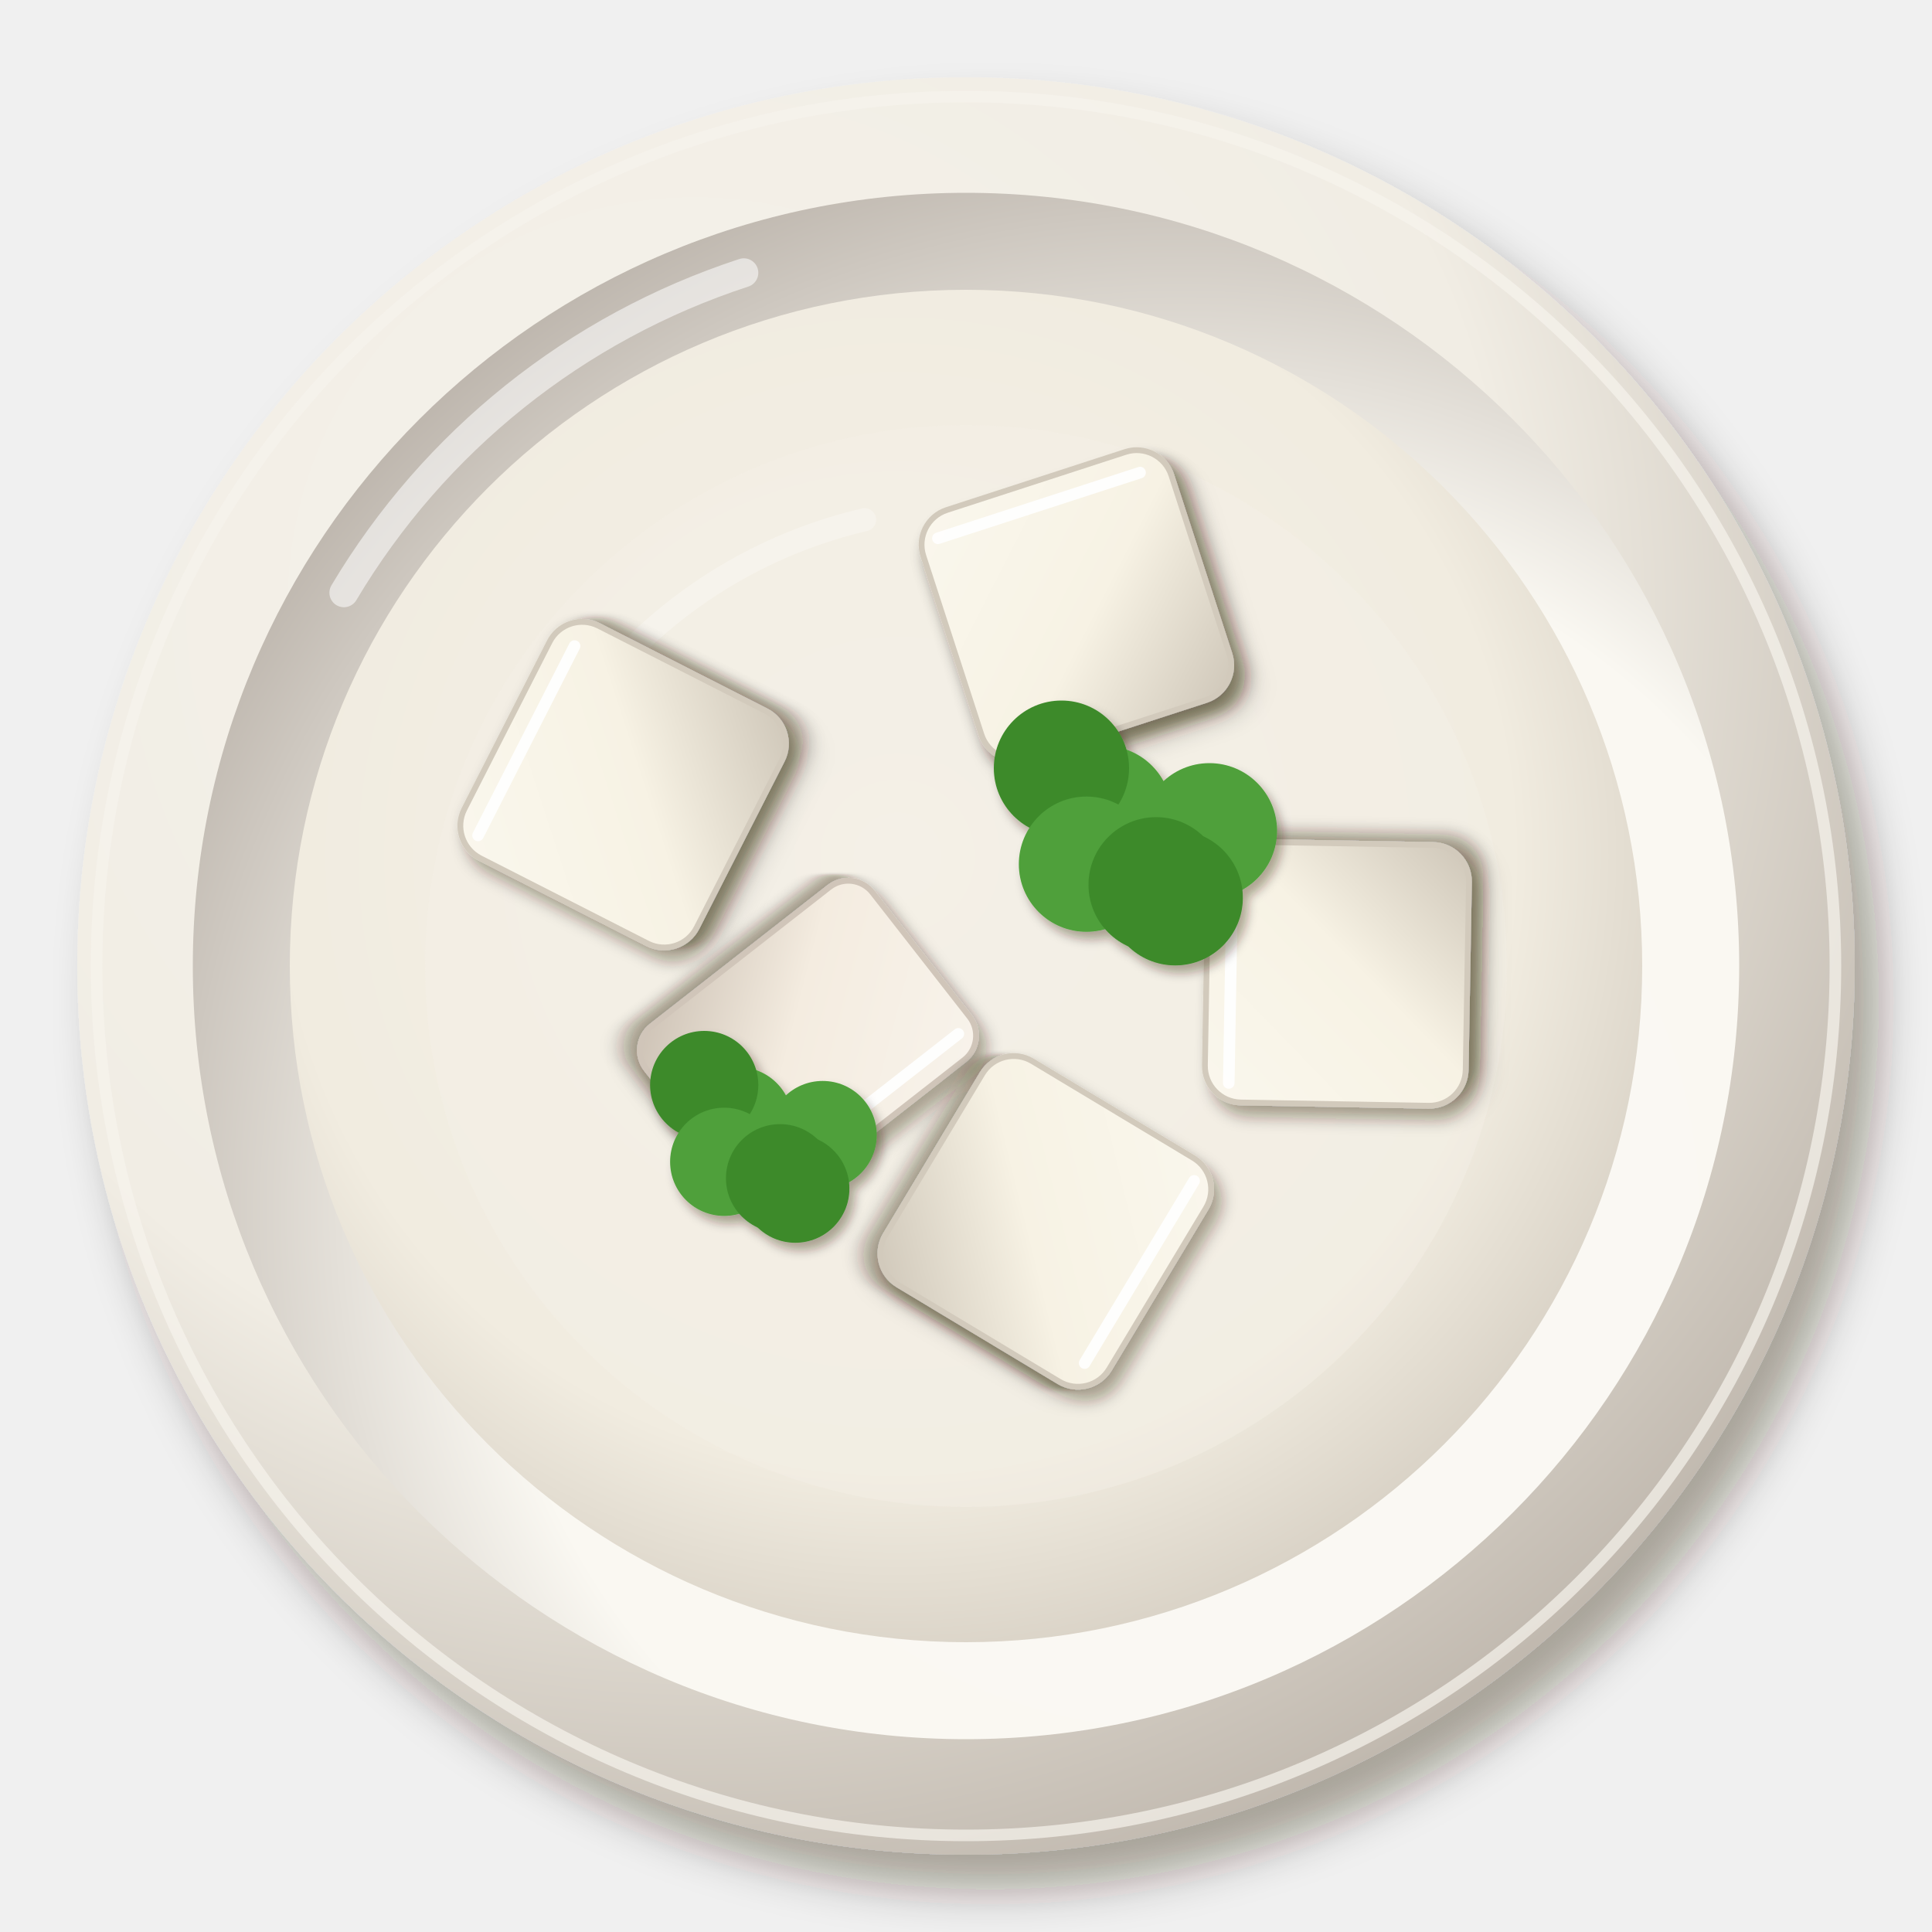
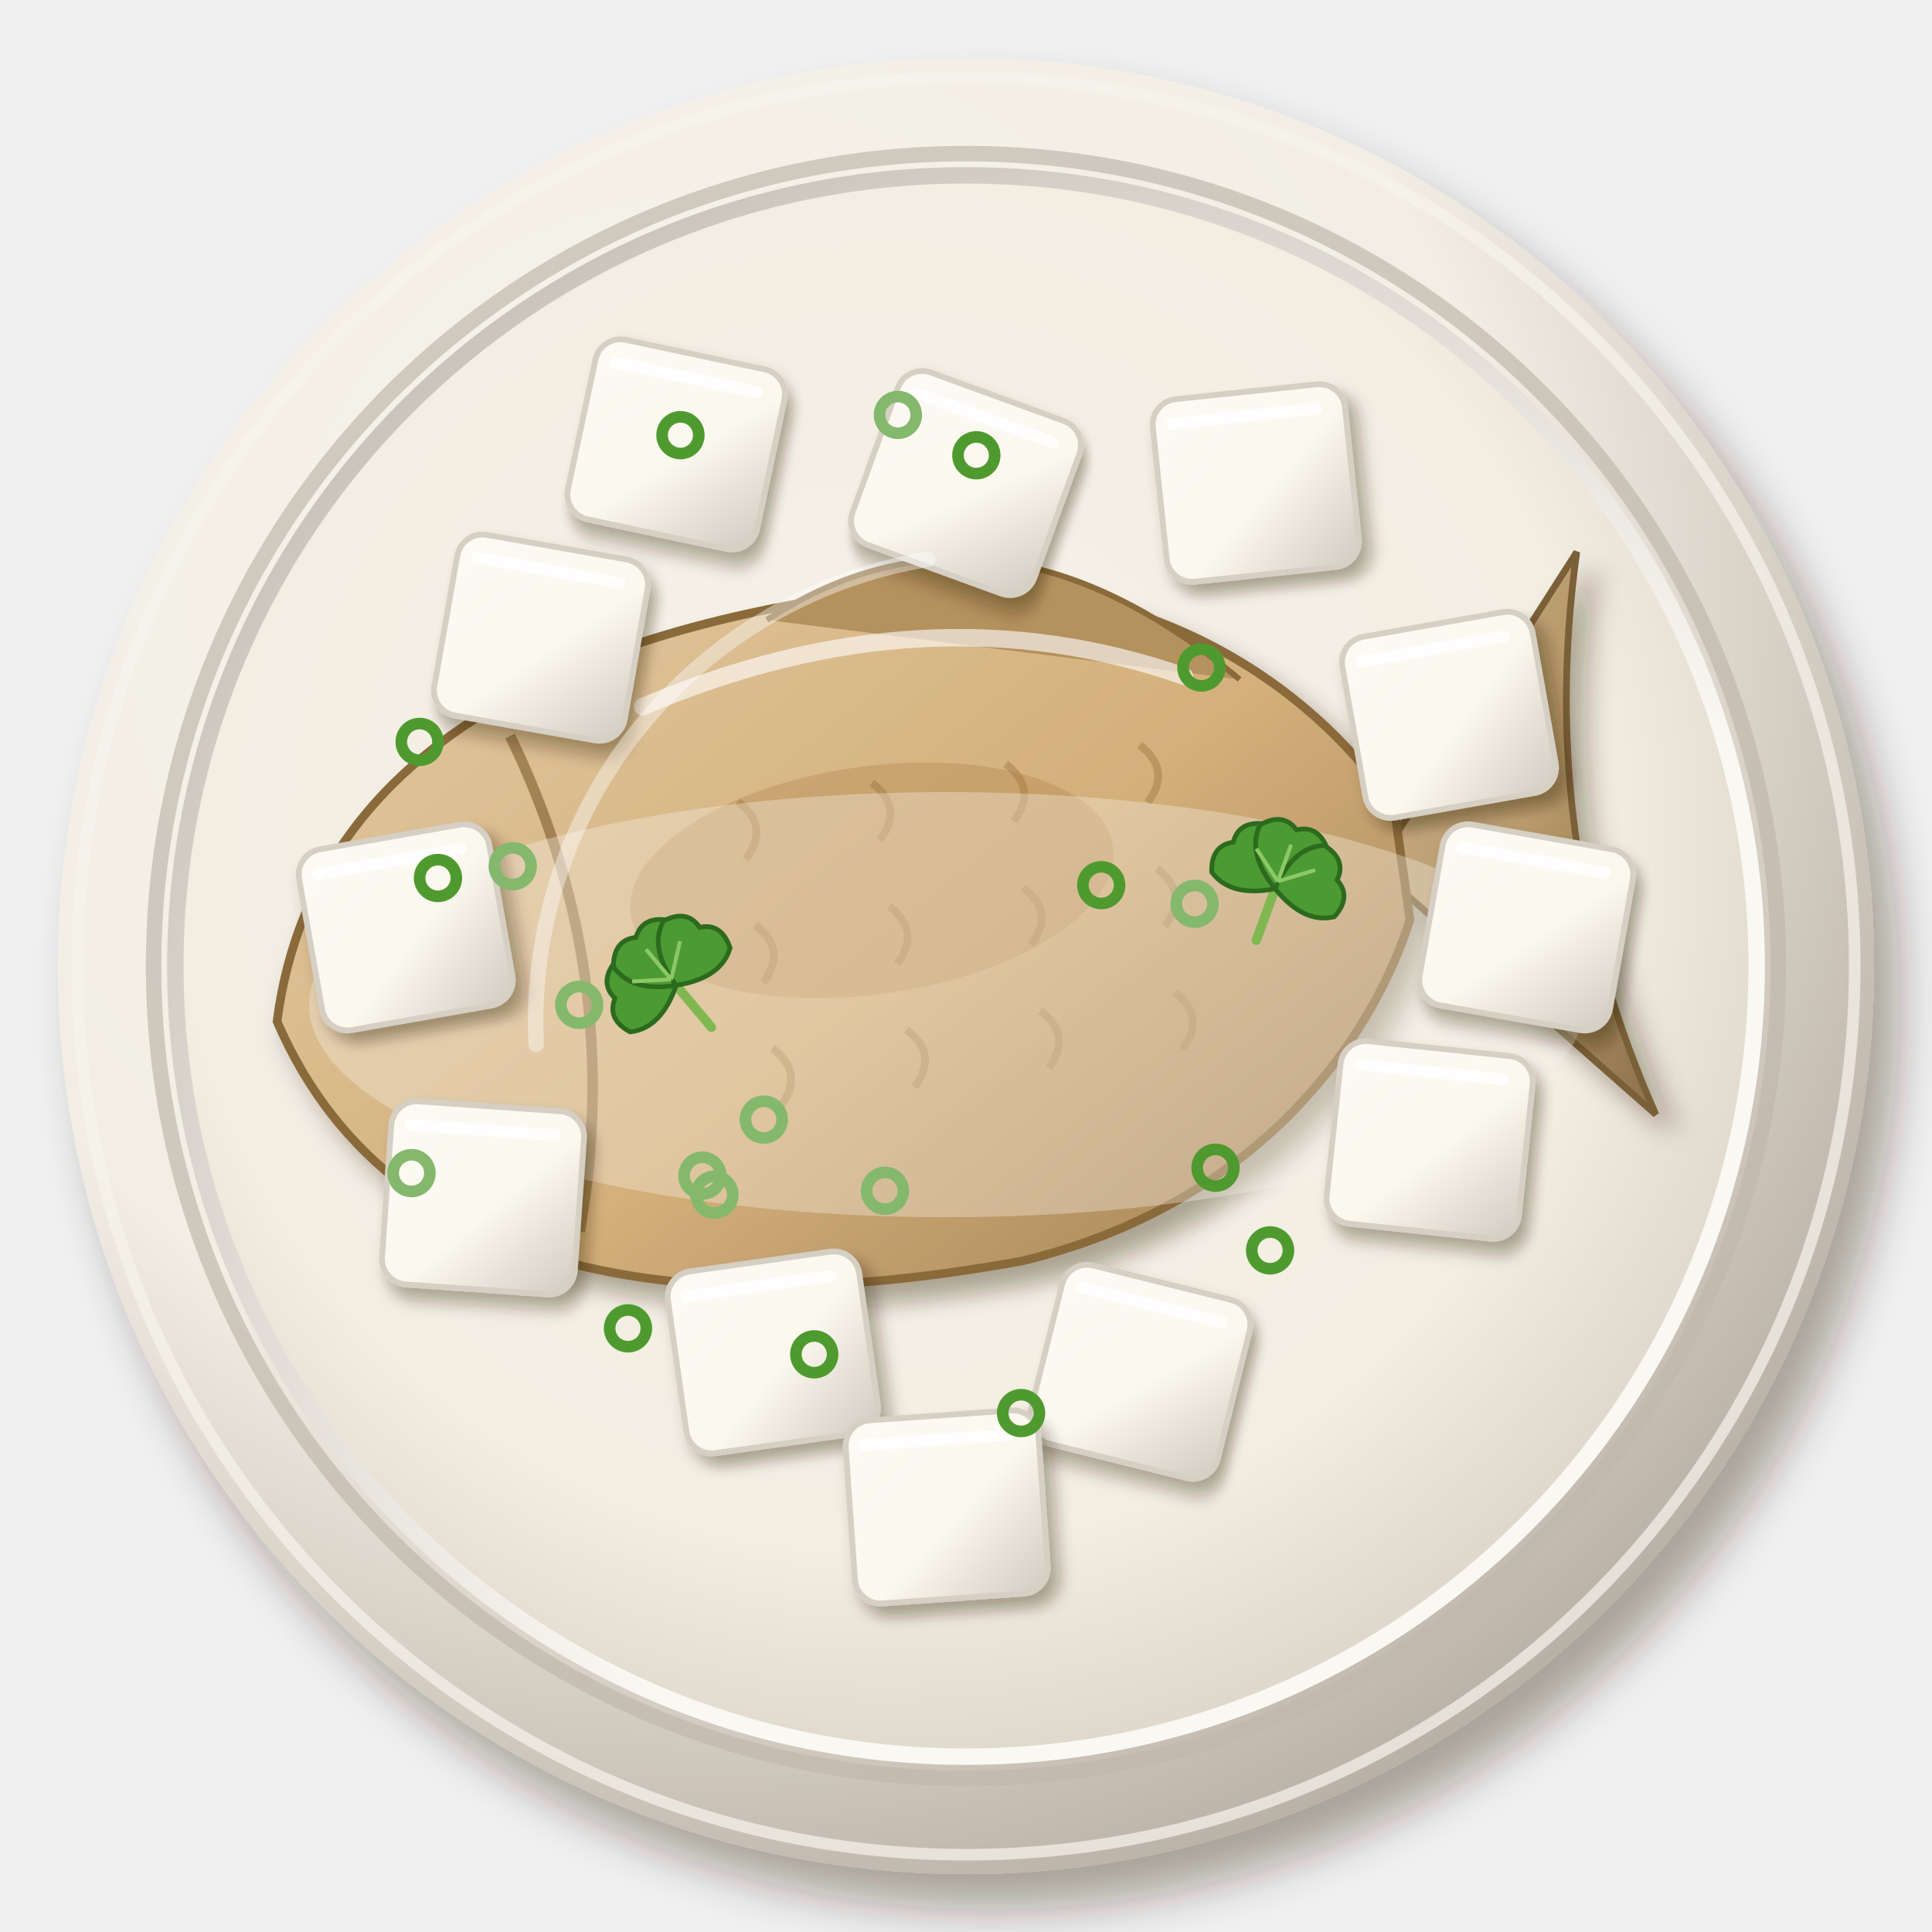
<svg xmlns="http://www.w3.org/2000/svg" viewBox="0 0 200 200" width="400" height="400">
  <defs>
    <filter id="cn_jiyu_doufu-1" x="-30%" y="-30%" width="160%" height="160%">
      <feDropShadow dx="2.52" dy="3.6" stdDeviation="2.34" flood-color="#2b1607" flood-opacity=".36" />
    </filter>
    <radialGradient id="cn_jiyu_doufu-2" cx="0.35" cy="0.3" r=".75">
-       <stop offset="0" stop-color="#f5f2eb" />
-       <stop offset=".6" stop-color="#f1ede4" />
-       <stop offset="1" stop-color="#bfb7ad" />
+       <stop offset="0" stop-color="#f6f3ec" />
+       <stop offset=".6" stop-color="#f2eee4" />
+       <stop offset="1" stop-color="#bab1a6" />
    </radialGradient>
    <radialGradient id="cn_jiyu_doufu-3" cx="0.64" cy="0.66" r=".75">
      <stop offset="0" stop-color="#fbf9f4" />
      <stop offset=".6" stop-color="#faf8f2" />
-       <stop offset="1" stop-color="#b7afa6" />
+       <stop offset="1" stop-color="#c4bdb5" />
    </radialGradient>
    <radialGradient id="cn_jiyu_doufu-4" cx="0.45" cy="0.42" r=".75">
-       <stop offset="0" stop-color="#f4f0e7" />
-       <stop offset=".6" stop-color="#f1ece0" />
-       <stop offset="1" stop-color="#bfb6aa" />
+       <stop offset="0" stop-color="#f5f1e8" />
+       <stop offset=".6" stop-color="#f3eee2" />
+       <stop offset="1" stop-color="#c7beb2" />
    </radialGradient>
    <filter id="cn_jiyu_doufu-5" x="-30%" y="-30%" width="160%" height="160%">
+       <feDropShadow dx="1.4" dy="2" stdDeviation="1.3" flood-color="#2b1607" flood-opacity=".36" />
+     </filter>
+     <linearGradient id="cn_jiyu_doufu-6" x1="0" y1="0" x2="1" y2="1">
+       <stop offset="0" stop-color="#cab38f" />
+       <stop offset=".55" stop-color="#b89a6a" />
+       <stop offset="1" stop-color="#8d724c" />
+     </linearGradient>
+     <linearGradient id="cn_jiyu_doufu-7" x1="0" y1="0" x2="1" y2="1">
+       <stop offset="0" stop-color="#e1c8a2" />
+       <stop offset=".55" stop-color="#d4b07a" />
+       <stop offset="1" stop-color="#a18157" />
+     </linearGradient>
+     <filter id="cn_jiyu_doufu-8" x="-30%" y="-30%" width="160%" height="160%">
      <feDropShadow dx="0.84" dy="1.2" stdDeviation="0.78" flood-color="#2b1607" flood-opacity=".36" />
    </filter>
-     <linearGradient id="cn_jiyu_doufu-6" x1="0" y1="0" x2="1" y2="1">
-       <stop offset="0" stop-color="#f8f3eb" />
-       <stop offset=".55" stop-color="#f4ece0" />
-       <stop offset="1" stop-color="#ccc1b4" />
+     <linearGradient id="cn_jiyu_doufu-9" x1="0" y1="0" x2="1" y2="1">
+       <stop offset="0" stop-color="#fcfaf4" />
+       <stop offset=".55" stop-color="#fbf8ee" />
+       <stop offset="1" stop-color="#d1cac0" />
    </linearGradient>
-     <linearGradient id="cn_jiyu_doufu-7" x1="0" y1="0" x2="1" y2="1">
-       <stop offset="0" stop-color="#faf7ed" />
-       <stop offset=".55" stop-color="#f7f2e4" />
-       <stop offset="1" stop-color="#cec6b8" />
-     </linearGradient>
-     <filter id="cn_jiyu_doufu-8" x="-30%" y="-30%" width="160%" height="160%">
-       <feDropShadow dx="0.56" dy="0.8" stdDeviation="0.52" flood-color="#2b1607" flood-opacity=".36" />
-     </filter>
  </defs>
  <g filter="url(#cn_jiyu_doufu-1)">
-     <circle cx="100" cy="100" r="92" fill="url(#cn_jiyu_doufu-2)" />
+     <circle cx="100" cy="100" r="94" fill="url(#cn_jiyu_doufu-2)" />
  </g>
-   <circle cx="100" cy="100" r="90" fill="none" stroke="#f6f3ed" stroke-width="1.2" opacity=".7" />
-   <circle cx="100" cy="100" r="80.04" fill="url(#cn_jiyu_doufu-3)" />
-   <path d="M35.6,61.36 A75.44,75.44 0 0 1 77,28.24" stroke="#fff" stroke-width="3" fill="none" stroke-linecap="round" opacity=".55" />
-   <circle cx="100" cy="100" r="70" fill="url(#cn_jiyu_doufu-4)" opacity="1" />
-   <path d="M56.6,79 A50.4,50.4 0 0 1 89.5,53.8" stroke="#fff" stroke-width="2.4" fill="none" stroke-linecap="round" opacity=".45" />
-   <circle cx="100" cy="100" r="56" fill="#f4efe6" opacity=".45" />
-   <g filter="url(#cn_jiyu_doufu-5)">
-     <g transform="translate(83.64 107.97) rotate(142)">
-       <g filter="url(#cn_jiyu_doufu-5)">
-         <rect x="-14.85" y="-11.34" width="29.7" height="22.68" rx="3.18" fill="url(#cn_jiyu_doufu-6)" stroke="#d0c5b9" stroke-width=".6" />
-       </g>
-       <path d="M-12.85,-8.84 L11.85,-8.84" stroke="#fff" stroke-width="1.2" stroke-linecap="round" opacity=".9" />
+   <circle cx="100" cy="100" r="92" fill="none" stroke="#f7f4ed" stroke-width="1.2" opacity=".7" />
+   <circle cx="100" cy="100" r="84.1" fill="none" stroke="#c0b8ad" stroke-width="1.6" opacity=".7" />
+   <circle cx="100" cy="100" r="82.7" fill="url(#cn_jiyu_doufu-3)" />
+   <path d="M32.3,62.4 A79,79 0 0 1 75.6,24.8" stroke="#fff" stroke-width="2.6" fill="none" stroke-linecap="round" opacity=".55" />
+   <circle cx="100" cy="100" r="81" fill="url(#cn_jiyu_doufu-4)" opacity="1" />
+   <g transform="translate(98 96) rotate(-8)">
+     <g filter="url(#cn_jiyu_doufu-5)">
+       <path d="M44.8,0 L70,-29.4 Q61.6,0 70,29.4Z" fill="url(#cn_jiyu_doufu-6)" stroke="#7a6038" stroke-width=".7" />
+       <path d="M-70,0 C-61.6,-30.6 -28,-36.5 2.8,-35.3 C28,-32.9 42,-17.6 47.6,-5.9 L47.6,5.9 C42,17.6 28,32.9 2.8,35.3 C-28,36.5 -61.6,30.6 -70,0Z" fill="url(#cn_jiyu_doufu-7)" stroke="#8a6a3a" stroke-width=".9" />
    </g>
-     <g transform="translate(111.43 62.63) rotate(342)">
-       <g filter="url(#cn_jiyu_doufu-5)">
-         <rect x="-13.5" y="-13.5" width="27" height="27" rx="3.78" fill="url(#cn_jiyu_doufu-7)" stroke="#d2cabc" stroke-width=".6" />
-       </g>
-       <path d="M-11.5,-11 L10.5,-11" stroke="#fff" stroke-width="1.2" stroke-linecap="round" opacity=".9" />
+     <path d="M-14,-34.1 Q11.2,-45.9 33.6,-21.2" fill="#b4925e" stroke="#8a6a3a" stroke-width=".6" />
+     <path d="M-19.6,-15.9q3,3 0,6M-19.6,-3q3,3 0,6M-19.6,9.9q3,3 0,6M-5.6,-15.9q3,3 0,6M-5.6,-3q3,3 0,6M-5.6,9.9q3,3 0,6M8.4,-15.9q3,3 0,6M8.4,-3q3,3 0,6M8.4,9.9q3,3 0,6M22.4,-15.9q3,3 0,6M22.4,-3q3,3 0,6M22.4,9.9q3,3 0,6" stroke="#a8854e" stroke-width=".8" fill="none" opacity=".6" />
+     <path d="M-42,-25.9 Q-33.6,0 -42,25.9" stroke="#8a6a3a" stroke-width="1.1" fill="none" opacity=".7" />
+     <circle cx="-56" cy="-8.2" r="4.7" fill="#f2eee4" stroke="#6a6a64" stroke-width=".7" />
+     <circle cx="-56" cy="-8.2" r="2.1" fill="#3a3a38" />
+     <ellipse cx="-7" cy="-5.9" rx="25.2" ry="11.8" fill="#a87a3e" opacity=".3" />
+     <path d="M-28,-27 Q2.8,-35.3 28,-22.3" stroke="#fff" stroke-width="1.8" fill="none" stroke-linecap="round" opacity=".6" />
+   </g>
+   <ellipse cx="98" cy="104" rx="66" ry="22" fill="#f6f2e8" opacity=".35" />
+   <g transform="translate(56 66) rotate(10)">
+     <g filter="url(#cn_jiyu_doufu-8)">
+       <rect x="-10" y="-9.5" width="20" height="19" rx="2.66" fill="url(#cn_jiyu_doufu-9)" stroke="#d5cfc4" stroke-width=".6" />
    </g>
-     <g transform="translate(108.26 126.44) rotate(121)">
-       <g filter="url(#cn_jiyu_doufu-5)">
-         <rect x="-13.5" y="-13.5" width="27" height="27" rx="3.78" fill="url(#cn_jiyu_doufu-7)" stroke="#d2cabc" stroke-width=".6" />
-       </g>
-       <path d="M-11.5,-11 L10.5,-11" stroke="#fff" stroke-width="1.2" stroke-linecap="round" opacity=".9" />
+     <path d="M-8,-7 L7,-7" stroke="#fff" stroke-width="1.2" stroke-linecap="round" opacity=".9" />
+   </g>
+   <g transform="translate(80 140) rotate(-8)">
+     <g filter="url(#cn_jiyu_doufu-8)">
+       <rect x="-10" y="-9.5" width="20" height="19" rx="2.66" fill="url(#cn_jiyu_doufu-9)" stroke="#d5cfc4" stroke-width=".6" />
    </g>
-     <g transform="translate(138.4 100.8) rotate(271)">
-       <g filter="url(#cn_jiyu_doufu-5)">
-         <rect x="-13.5" y="-13.5" width="27" height="27" rx="3.78" fill="url(#cn_jiyu_doufu-7)" stroke="#d2cabc" stroke-width=".6" />
-       </g>
-       <path d="M-11.5,-11 L10.5,-11" stroke="#fff" stroke-width="1.2" stroke-linecap="round" opacity=".9" />
+     <path d="M-8,-7 L7,-7" stroke="#fff" stroke-width="1.2" stroke-linecap="round" opacity=".9" />
+   </g>
+   <g transform="translate(118 142) rotate(14)">
+     <g filter="url(#cn_jiyu_doufu-8)">
+       <rect x="-10" y="-9.5" width="20" height="19" rx="2.66" fill="url(#cn_jiyu_doufu-9)" stroke="#d5cfc4" stroke-width=".6" />
    </g>
-     <g transform="translate(64.51 81.23) rotate(297)">
-       <g filter="url(#cn_jiyu_doufu-5)">
-         <rect x="-13.5" y="-13.5" width="27" height="27" rx="3.78" fill="url(#cn_jiyu_doufu-7)" stroke="#d2cabc" stroke-width=".6" />
-       </g>
-       <path d="M-11.5,-11 L10.5,-11" stroke="#fff" stroke-width="1.2" stroke-linecap="round" opacity=".9" />
+     <path d="M-8,-7 L7,-7" stroke="#fff" stroke-width="1.2" stroke-linecap="round" opacity=".9" />
+   </g>
+   <g transform="translate(148 118) rotate(6)">
+     <g filter="url(#cn_jiyu_doufu-8)">
+       <rect x="-10" y="-9.5" width="20" height="19" rx="2.66" fill="url(#cn_jiyu_doufu-9)" stroke="#d5cfc4" stroke-width=".6" />
    </g>
+     <path d="M-8,-7 L7,-7" stroke="#fff" stroke-width="1.2" stroke-linecap="round" opacity=".9" />
  </g>
-   <g filter="url(#cn_jiyu_doufu-8)">
-     <circle cx="125.2" cy="86" r="7" fill="#4fa03a" />
-     <circle cx="121.66" cy="92.94" r="7" fill="#3d8a2c" />
-     <circle cx="114.3" cy="84.21" r="7" fill="#4fa03a" />
-     <circle cx="109.88" cy="79.52" r="7" fill="#3d8a2c" />
-     <circle cx="112.47" cy="89.46" r="7" fill="#4fa03a" />
-     <circle cx="119.68" cy="91.59" r="7" fill="#3d8a2c" />
+   <g transform="translate(150 74) rotate(-10)">
+     <g filter="url(#cn_jiyu_doufu-8)">
+       <rect x="-10" y="-9.5" width="20" height="19" rx="2.66" fill="url(#cn_jiyu_doufu-9)" stroke="#d5cfc4" stroke-width=".6" />
+     </g>
+     <path d="M-8,-7 L7,-7" stroke="#fff" stroke-width="1.2" stroke-linecap="round" opacity=".9" />
  </g>
-   <g filter="url(#cn_jiyu_doufu-8)">
-     <circle cx="85.16" cy="117.5" r="5.6" fill="#4fa03a" />
-     <circle cx="82.33" cy="123.05" r="5.6" fill="#3d8a2c" />
-     <circle cx="76.44" cy="116.07" r="5.6" fill="#4fa03a" />
-     <circle cx="72.9" cy="112.32" r="5.6" fill="#3d8a2c" />
-     <circle cx="74.97" cy="120.27" r="5.6" fill="#4fa03a" />
-     <circle cx="80.75" cy="121.97" r="5.6" fill="#3d8a2c" />
+   <g transform="translate(100 50) rotate(20)">
+     <g filter="url(#cn_jiyu_doufu-8)">
+       <rect x="-10" y="-9.5" width="20" height="19" rx="2.66" fill="url(#cn_jiyu_doufu-9)" stroke="#d5cfc4" stroke-width=".6" />
+     </g>
+     <path d="M-8,-7 L7,-7" stroke="#fff" stroke-width="1.2" stroke-linecap="round" opacity=".9" />
  </g>
+   <g transform="translate(50 124) rotate(4)">
+     <g filter="url(#cn_jiyu_doufu-8)">
+       <rect x="-10" y="-9.5" width="20" height="19" rx="2.66" fill="url(#cn_jiyu_doufu-9)" stroke="#d5cfc4" stroke-width=".6" />
+     </g>
+     <path d="M-8,-7 L7,-7" stroke="#fff" stroke-width="1.2" stroke-linecap="round" opacity=".9" />
+   </g>
+   <g transform="translate(130 50) rotate(-6)">
+     <g filter="url(#cn_jiyu_doufu-8)">
+       <rect x="-10" y="-9.5" width="20" height="19" rx="2.66" fill="url(#cn_jiyu_doufu-9)" stroke="#d5cfc4" stroke-width=".6" />
+     </g>
+     <path d="M-8,-7 L7,-7" stroke="#fff" stroke-width="1.2" stroke-linecap="round" opacity=".9" />
+   </g>
+   <g transform="translate(70 46) rotate(12)">
+     <g filter="url(#cn_jiyu_doufu-8)">
+       <rect x="-10" y="-9.5" width="20" height="19" rx="2.66" fill="url(#cn_jiyu_doufu-9)" stroke="#d5cfc4" stroke-width=".6" />
+     </g>
+     <path d="M-8,-7 L7,-7" stroke="#fff" stroke-width="1.2" stroke-linecap="round" opacity=".9" />
+   </g>
+   <g transform="translate(98 156) rotate(-4)">
+     <g filter="url(#cn_jiyu_doufu-8)">
+       <rect x="-10" y="-9.5" width="20" height="19" rx="2.66" fill="url(#cn_jiyu_doufu-9)" stroke="#d5cfc4" stroke-width=".6" />
+     </g>
+     <path d="M-8,-7 L7,-7" stroke="#fff" stroke-width="1.2" stroke-linecap="round" opacity=".9" />
+   </g>
+   <g transform="translate(158 96) rotate(10)">
+     <g filter="url(#cn_jiyu_doufu-8)">
+       <rect x="-10" y="-9.5" width="20" height="19" rx="2.66" fill="url(#cn_jiyu_doufu-9)" stroke="#d5cfc4" stroke-width=".6" />
+     </g>
+     <path d="M-8,-7 L7,-7" stroke="#fff" stroke-width="1.2" stroke-linecap="round" opacity=".9" />
+   </g>
+   <g transform="translate(42 96) rotate(-10)">
+     <g filter="url(#cn_jiyu_doufu-8)">
+       <rect x="-10" y="-9.5" width="20" height="19" rx="2.66" fill="url(#cn_jiyu_doufu-9)" stroke="#d5cfc4" stroke-width=".6" />
+     </g>
+     <path d="M-8,-7 L7,-7" stroke="#fff" stroke-width="1.2" stroke-linecap="round" opacity=".9" />
+   </g>
+   <circle cx="124.37" cy="69.1" r="1.9" fill="none" stroke="#4f9a2e" stroke-width="1.2" />
+   <circle cx="43.44" cy="76.8" r="1.9" fill="none" stroke="#4f9a2e" stroke-width="1.2" />
+   <circle cx="59.96" cy="104.02" r="1.9" fill="none" stroke="#84b86d" stroke-width="1.2" />
+   <circle cx="79.07" cy="115.9" r="1.9" fill="none" stroke="#84b86d" stroke-width="1.2" />
+   <circle cx="65.01" cy="137.51" r="1.9" fill="none" stroke="#4f9a2e" stroke-width="1.2" />
+   <circle cx="42.6" cy="121.44" r="1.9" fill="none" stroke="#84b86d" stroke-width="1.2" />
+   <circle cx="92.95" cy="42.95" r="1.9" fill="none" stroke="#84b86d" stroke-width="1.2" />
+   <circle cx="125.83" cy="120.88" r="1.9" fill="none" stroke="#4f9a2e" stroke-width="1.2" />
+   <circle cx="101.07" cy="47.13" r="1.9" fill="none" stroke="#4f9a2e" stroke-width="1.2" />
+   <circle cx="105.7" cy="146.28" r="1.9" fill="none" stroke="#4f9a2e" stroke-width="1.2" />
+   <circle cx="53.08" cy="89.67" r="1.9" fill="none" stroke="#84b86d" stroke-width="1.2" />
+   <circle cx="114" cy="91.63" r="1.9" fill="none" stroke="#4f9a2e" stroke-width="1.2" />
+   <circle cx="91.61" cy="123.27" r="1.9" fill="none" stroke="#84b86d" stroke-width="1.2" />
+   <circle cx="131.48" cy="129.44" r="1.9" fill="none" stroke="#4f9a2e" stroke-width="1.2" />
+   <circle cx="72.71" cy="121.7" r="1.9" fill="none" stroke="#84b86d" stroke-width="1.2" />
+   <circle cx="70.44" cy="45.05" r="1.9" fill="none" stroke="#4f9a2e" stroke-width="1.2" />
+   <circle cx="45.34" cy="90.89" r="1.9" fill="none" stroke="#4f9a2e" stroke-width="1.2" />
+   <circle cx="123.67" cy="93.56" r="1.9" fill="none" stroke="#84b86d" stroke-width="1.2" />
+   <circle cx="73.96" cy="123.67" r="1.9" fill="none" stroke="#84b86d" stroke-width="1.2" />
+   <circle cx="84.29" cy="140.2" r="1.9" fill="none" stroke="#4f9a2e" stroke-width="1.2" />
+   <g transform="translate(132 92) rotate(20) scale(0.81)">
+     <path d="M0,0 L0,7" stroke="#7fb850" stroke-width="1.2" stroke-linecap="round" />
+     <path transform="rotate(-62)" d="M0,0 Q-5,-3 -4.6,-7 Q-2.4,-9.6 0,-8 Q2.4,-9.6 4.6,-7 Q5,-3 0,0Z" fill="#4c9a32" stroke="#2c6a1e" stroke-width=".6" />
+     <path transform="rotate(0)" d="M0,0 Q-5,-3 -4.6,-7 Q-2.4,-9.6 0,-8 Q2.4,-9.6 4.6,-7 Q5,-3 0,0Z" fill="#4c9a32" stroke="#2c6a1e" stroke-width=".6" />
+     <path transform="rotate(62)" d="M0,0 Q-5,-3 -4.6,-7 Q-2.4,-9.6 0,-8 Q2.4,-9.6 4.6,-7 Q5,-3 0,0Z" fill="#4c9a32" stroke="#2c6a1e" stroke-width=".6" />
+     <path d="M0,-1 L0,-6 M0,-1 L-4,-4 M0,-1 L4,-4" stroke="#8cc866" stroke-width=".5" />
+   </g>
+   <g transform="translate(70 102) rotate(-40) scale(0.81)">
+     <path d="M0,0 L0,7" stroke="#7fb850" stroke-width="1.2" stroke-linecap="round" />
+     <path transform="rotate(-62)" d="M0,0 Q-5,-3 -4.6,-7 Q-2.4,-9.6 0,-8 Q2.4,-9.6 4.6,-7 Q5,-3 0,0Z" fill="#4c9a32" stroke="#2c6a1e" stroke-width=".6" />
+     <path transform="rotate(0)" d="M0,0 Q-5,-3 -4.6,-7 Q-2.4,-9.6 0,-8 Q2.4,-9.6 4.6,-7 Q5,-3 0,0Z" fill="#4c9a32" stroke="#2c6a1e" stroke-width=".6" />
+     <path transform="rotate(62)" d="M0,0 Q-5,-3 -4.6,-7 Q-2.4,-9.6 0,-8 Q2.4,-9.6 4.6,-7 Q5,-3 0,0Z" fill="#4c9a32" stroke="#2c6a1e" stroke-width=".6" />
+     <path d="M0,-1 L0,-6 M0,-1 L-4,-4 M0,-1 L4,-4" stroke="#8cc866" stroke-width=".5" />
+   </g>
+   <path d="M55.5,108.1 A48.6,48.6 0 0 1 96,57.9" stroke="#fff" stroke-width="1.6" fill="none" stroke-linecap="round" opacity="0.4" />
</svg>
